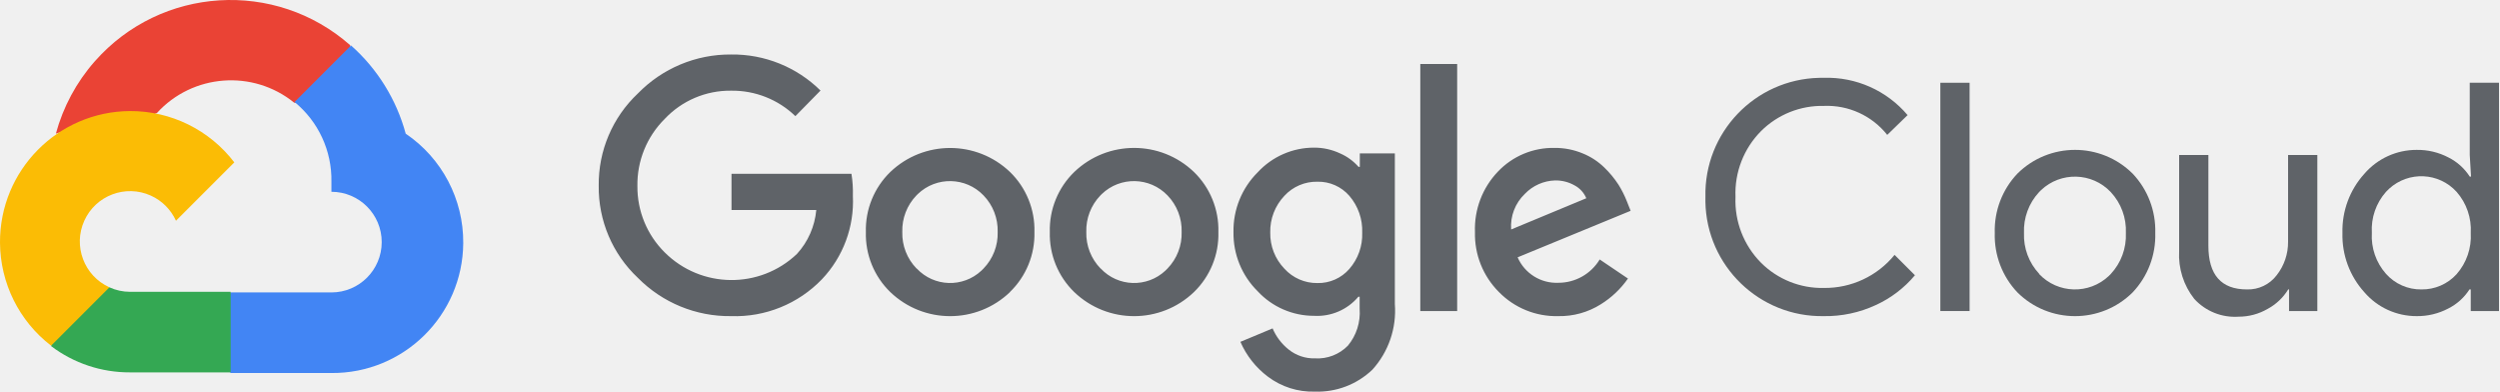
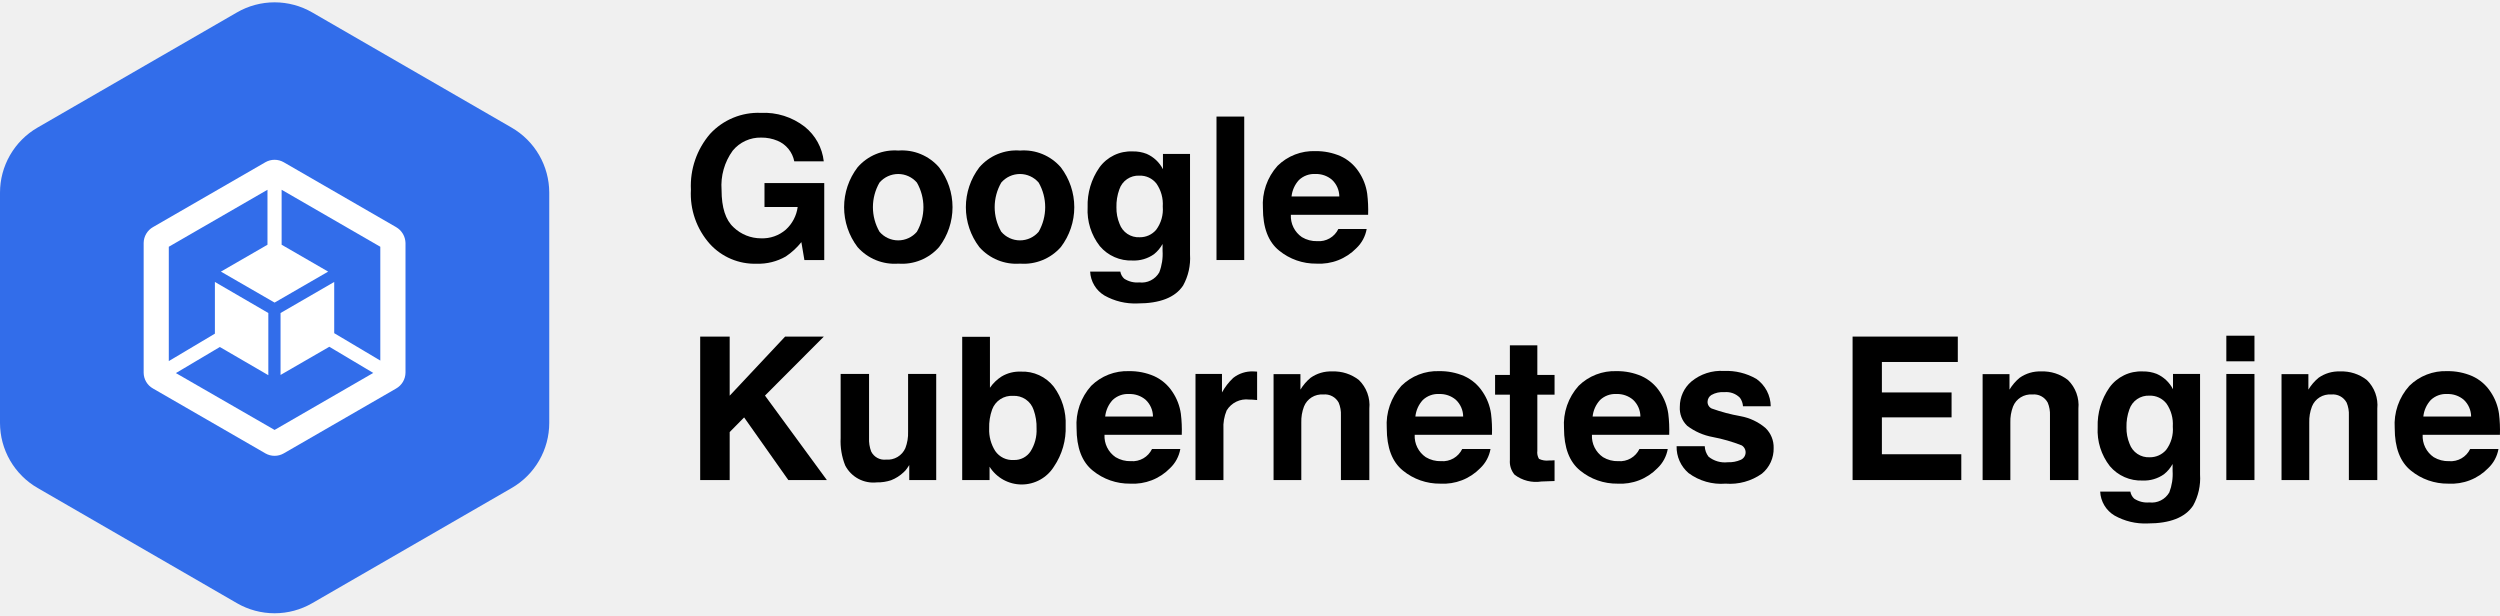
- <svg xmlns="http://www.w3.org/2000/svg" version="1.1" id="Art" x="0px" y="0px" viewBox="0 0 8986.8 1407.9" style="enable-background:new 0 0 8986.8 1407.9;" xml:space="preserve">
-   <style type="text/css">
- 	.st0{fill:#EA4335;}
- 	.st1{fill:#4285F4;}
- 	.st2{fill:#34A853;}
- 	.st3{fill:#FBBC05;}
- 	.st4{fill:#5F6368;}
- </style>
-   <g>
-     <g>
-       <path class="st0" d="M1057.1,369.2h50.8l144.8-144.8l7.1-61.5C990.3-75,579-49.3,341.1,220.2C275,295,227.1,384.1,200.9,480.5    c16.1-6.6,34-7.7,50.8-3l289.6-47.8c0,0,14.7-24.4,22.4-22.9c128.8-141.5,345.6-158,494.4-37.6L1057.1,369.2z" />
-       <path class="st1" d="M1459,480.5c-33.3-122.6-101.6-232.8-196.6-317l-203.2,203.2c85.8,70.1,134.7,175.8,132.6,286.6v36.1    c99.9,0,180.9,81,180.9,180.9s-81,180.9-180.9,180.9H830l-36.1,36.6v217l36.1,36.1h361.8c259.8,2,472.1-207,474.1-466.8    C1667.1,716.3,1589.4,568.7,1459,480.5z" />
-       <path class="st2" d="M467.7,1338.6h361.8V1049H467.7c-25.8,0-51.2-5.6-74.7-16.3l-50.8,15.8l-145.8,144.8l-12.7,50.8    C265.4,1305.9,365.2,1339.1,467.7,1338.6z" />
-       <path class="st3" d="M467.7,399.2C207.8,400.7-1.5,612.6,0,872.5c0.9,145.1,68.6,281.7,183.7,370.1l209.8-209.8    c-91-41.1-131.5-148.3-90.4-239.3s148.3-131.5,239.3-90.4c40.1,18.1,72.2,50.3,90.4,90.4l209.8-209.8    C753.4,466.9,614.6,398.6,467.7,399.2z" />
-     </g>
-     <g>
-       <g>
-         <path class="st4" d="M2629.1,1136.4c-125.9,1.6-246.9-48.1-335.3-137.7c-91.3-85.8-142.3-206-140.7-331.3     c-1.5-125.3,49.5-245.4,140.7-331.3c88-90.5,209.1-141.2,335.3-140.2c120.2-1.6,236.1,45.1,321.6,129.6l-90.4,92     c-61.9-59.9-145.1-92.7-231.2-91.5c-90.3-1.1-177,35.8-238.8,101.6c-64.2,63.7-99.6,150.9-98.1,241.3     c-0.8,89.4,34.6,175.3,98.1,238.3c130.8,130.4,341.7,132.9,475.6,5.6c39.9-43.6,64.3-99.2,69.6-158h-304.9V624.8H3062     c4.2,26.2,5.9,52.7,5.1,79.3c5.4,110.9-34.8,219.2-111.3,299.8C2870.7,1092.4,2751.9,1140.6,2629.1,1136.4z M3632.1,1050     c-120.3,115.3-310.1,115.3-430.4,0c-58.3-56.5-90.1-134.8-87.9-215.9c-2.2-81.1,29.7-159.4,87.9-215.9c120.4-115,310-115,430.4,0     c58.2,56.5,90.1,134.8,87.9,215.9c2.1,81.2-30,159.5-88.4,215.9H3632.1z M3296.7,965.2c62.1,66.4,166.3,69.8,232.7,7.6     c2.6-2.5,5.2-5,7.6-7.6c33.9-35.1,52.2-82.3,50.8-131.1c1.5-48.9-16.8-96.4-50.8-131.6c-63.9-66.6-169.7-68.9-236.4-5     c-1.7,1.6-3.4,3.3-5,5c-34,35.2-52.3,82.7-50.8,131.6c-1.3,48.8,17.2,96.1,51.3,131.1H3296.7z M4293.6,1050     c-120.3,115.3-310.1,115.3-430.4,0c-58.3-56.5-90.1-134.8-87.9-215.9c-2.2-81.1,29.7-159.4,87.9-215.9     c120.3-115.3,310.1-115.3,430.4,0c58.2,56.5,90.1,134.8,87.9,215.9C4383.8,915.2,4351.9,993.5,4293.6,1050z M3958.3,965.2     c62.1,66.4,166.3,69.8,232.7,7.6c2.6-2.5,5.2-5,7.6-7.6c33.9-35.1,52.2-82.3,50.8-131.1c1.5-48.9-16.8-96.4-50.8-131.6     c-63.9-66.6-169.7-68.9-236.3-5c-1.7,1.6-3.4,3.3-5,5c-34,35.2-52.3,82.7-50.8,131.6c-1.3,48.8,17.2,96.1,51.3,131.1H3958.3z      M4728.5,1407.7c-60.9,1.9-120.6-17.1-169.2-53.9c-43.1-32.4-77.1-75.5-98.6-125l115.8-48.3c12.6,29.6,32.3,55.6,57.4,75.7     c26.8,21.6,60.5,33,95,32c44.2,2.7,87.4-14,118.4-45.7c30.6-36.9,45.7-84.3,42.2-132.1v-43.7h-4.6c-39.3,46.6-98.2,72-159,68.6     c-77.1,0.2-150.8-31.8-203.2-88.4c-56.8-56.1-88.2-133-86.9-212.9c-1.4-80.3,30-157.7,86.9-214.4c52.3-56.8,126-89.1,203.2-88.9     c32.3-0.1,64.3,7.1,93.5,20.8c25.3,11,47.8,27.5,66.1,48.3h4.6v-48.3h126v541.1c6.7,86.5-22.5,172-80.8,236.3     C4879.8,1382,4805.3,1410.4,4728.5,1407.7z M4737.7,1017.5c43.9,1,86-17.7,114.8-50.8c31.3-35.9,47.9-82.4,46.2-130.1     c1.9-48.5-14.6-95.8-46.2-132.6c-28.8-33.2-70.9-51.8-114.8-50.8c-45.1-0.9-88.4,17.6-118.9,50.8     c-33.6,35.5-51.9,82.8-50.8,131.6c-1,48.4,17.2,95.2,50.8,130.1C4649.1,999.2,4692.4,1018.1,4737.7,1017.5z M5240.2,230v888.1     h-132.6V230L5240.2,230z M5604,1136.4c-80.3,2.1-157.8-29.4-213.9-86.9c-56.9-57-88-134.9-85.9-215.4     c-3-80.7,26.9-159.2,82.8-217.5c52.8-55.6,126.6-86.4,203.2-84.9c34.9-0.4,69.4,6.4,101.6,19.8c29,11.7,55.4,29,77.7,50.8     c19.2,18.5,36.2,39.1,50.8,61.5c11.8,18.9,21.8,38.8,30,59.4l13.7,34.6L5457.6,925c25.2,57.8,83.3,94.2,146.3,91.5     c60.9,0.2,117.4-31.7,148.9-83.8l101.6,68.6c-25.9,37.1-59.1,68.6-97.6,92.5C5711.2,1122.6,5658,1137.4,5604,1136.4z      M5434.3,824.9l270.3-112.3c-8.3-19.8-23.2-36.1-42.2-46.2c-21.2-12-45.2-18.1-69.6-17.8c-41.3,1.1-80.6,18.4-109.2,48.3     C5448.9,730.1,5430.8,777,5434.3,824.9z" />
-       </g>
-       <g>
-         <path class="st4" d="M6558.7,1136.4c-231.2,4-421.8-180.2-425.8-411.4c-0.1-5.6-0.1-11.3,0.1-16.9     c-5.4-231.2,177.7-422.9,408.8-428.3c5.6-0.1,11.3-0.1,16.9-0.1c115.6-3.6,226.6,45.8,301.3,134.1l-73.2,71.1     c-54.9-69.1-139.5-107.8-227.6-104.2c-84.5-1.9-166.2,30.8-226.1,90.4c-62.3,62.7-95.6,148.5-92,236.8     c-3.7,88.3,29.7,174.1,92,236.8c59.9,59.7,141.6,92.3,226.1,90.4c98.4,1.1,191.9-42.7,254-118.9l73.2,73.2     c-38.3,45.8-86.4,82.4-140.7,107.2C6687.1,1123.8,6623.2,1137.4,6558.7,1136.4z" />
-         <path class="st4" d="M7083,1118.1h-105.2V297.5H7083V1118.1z" />
-         <path class="st4" d="M7254.8,624.2c114.7-113.9,299.9-113.9,414.6,0c54.4,57.5,83.7,134.3,81.3,213.4     c2.4,79.1-26.9,155.9-81.3,213.4c-114.7,113.9-299.9,113.9-414.6,0c-54.4-57.5-83.7-134.3-81.3-213.4     C7171.1,758.5,7200.3,681.7,7254.8,624.2z M7333,985c67.3,71.1,179.5,74.2,250.7,6.9c2.4-2.2,4.7-4.6,6.9-6.9     c37.1-39.8,56.7-92.9,54.4-147.3c2.4-54.4-17.2-107.5-54.4-147.3c-67.3-71.1-179.5-74.2-250.7-6.9c-2.4,2.2-4.7,4.6-6.9,6.9     c-37.1,39.8-56.7,92.9-54.4,147.3c-2.1,54.3,17.7,107.2,54.9,146.8L7333,985z" />
-         <path class="st4" d="M8333.4,1118.1h-101.6v-77.7h-3c-18.1,29.5-43.7,53.7-74.2,70.1c-31.6,18.3-67.6,28-104.2,27.9     c-60.2,4.1-118.9-19.5-159.5-64c-38.5-48.7-57.8-109.8-54.4-171.7V557.2h105.2v326.2c0,104.7,46.2,157,138.7,157     c41.7,1.3,81.4-17.6,106.7-50.8c27.3-34.5,41.8-77.4,41.2-121.4v-311h105.2V1118.1z" />
-         <path class="st4" d="M8690.6,1136.4c-72.2,0.2-140.9-31.1-188-85.9c-52.7-58.2-80.9-134.4-78.8-212.9     c-2.1-78.5,26.1-154.7,78.8-212.9c47.1-54.7,115.8-86.1,188-85.9c40-0.6,79.5,8.8,114.8,27.4c31.1,15.6,57.4,39.3,76.2,68.6h4.6     l-4.6-77.7V297.5h105.2v820.6h-101.6v-77.7h-4.6c-18.8,29.3-45.1,53-76.2,68.6C8769.4,1127.4,8730.3,1136.9,8690.6,1136.4z      M8707.9,1040.4c48.1,0.7,94.2-19.3,126.5-54.9c35.7-40.7,54-93.8,50.8-147.9c3.2-54-15.1-107.2-50.8-147.9     c-63.8-70.2-172.4-75.3-242.6-11.4c-4,3.6-7.8,7.5-11.4,11.4c-35.8,40.4-54.1,93.4-50.8,147.3c-3.3,53.9,15,106.9,50.8,147.3     C8612.8,1020.7,8659.3,1041.1,8707.9,1040.4z" />
-       </g>
-     </g>
-   </g>
+ <svg xmlns="http://www.w3.org/2000/svg" width="532" height="131" viewBox="0 0 532 131" fill="none">
+   <rect width="532" height="131" />
+   <path d="M50.43 2.64L7.99 27.15C5.56 28.555 3.543 30.574 2.141 33.005C0.738 35.436 0 38.193 0 41V90C0.003 92.806 0.744 95.561 2.148 97.991C3.552 100.42 5.57 102.437 8 103.84L50.43 128.36C52.862 129.764 55.621 130.504 58.43 130.504C61.239 130.504 63.998 129.764 66.43 128.36L108.88 103.85C111.31 102.447 113.328 100.43 114.732 98.001C116.136 95.572 116.877 92.816 116.88 90.01V41C116.877 38.194 116.136 35.438 114.732 33.009C113.328 30.58 111.31 28.563 108.88 27.16L66.43 2.64C63.998 1.236 61.239 0.496 58.43 0.496C55.621 0.496 52.862 1.236 50.43 2.64V2.64Z" fill="#326DEA" />
+   <path d="M84.27 48.32L60.37 34.52C59.778 34.181 59.108 34.002 58.425 34.002C57.743 34.002 57.072 34.181 56.48 34.52L32.57 48.32C31.97 48.658 31.469 49.149 31.118 49.742C30.767 50.336 30.578 51.011 30.57 51.7V79.3C30.574 79.99 30.761 80.667 31.112 81.261C31.464 81.855 31.967 82.345 32.57 82.68L56.48 96.48C57.074 96.82 57.746 96.999 58.43 96.999C59.114 96.999 59.786 96.82 60.38 96.48L84.29 82.68C84.891 82.341 85.391 81.851 85.743 81.258C86.094 80.665 86.282 79.989 86.29 79.3V51.7C86.273 51.01 86.079 50.337 85.725 49.744C85.371 49.152 84.87 48.661 84.27 48.32V48.32ZM58.43 91.49L37.43 79.39L46.78 73.84L57.1 79.84V66.61L45.73 60V71L35.92 76.84V52.51L56.92 40.38V52.08L47.01 57.8L58.43 64.39L69.83 57.8L59.93 52.08V40.38L80.93 52.51V76.73L71.12 70.9V60L59.7 66.61V79.79L70.08 73.79L79.43 79.36L58.43 91.49Z" fill="white" />
+   <path d="M169.021 34.334C168.834 33.371 168.413 32.468 167.796 31.706C167.178 30.944 166.383 30.345 165.479 29.962C164.372 29.496 163.18 29.263 161.979 29.279C160.824 29.252 159.679 29.489 158.63 29.97C157.58 30.452 156.654 31.166 155.921 32.058C154.165 34.477 153.325 37.441 153.549 40.422C153.549 44.17 154.405 46.823 156.117 48.38C157.69 49.883 159.783 50.72 161.958 50.716C163.882 50.792 165.764 50.133 167.219 48.872C168.604 47.612 169.499 45.902 169.746 44.046H162.683V38.953H175.4V55.336H171.175L170.532 51.524C169.592 52.706 168.474 53.736 167.219 54.577C165.331 55.658 163.18 56.193 161.005 56.121C159.143 56.179 157.29 55.833 155.574 55.108C153.858 54.382 152.319 53.294 151.063 51.918C148.241 48.755 146.789 44.602 147.025 40.369C146.812 36.033 148.273 31.78 151.105 28.49C152.472 27.006 154.145 25.838 156.008 25.066C157.872 24.293 159.881 23.935 161.896 24.017C165.266 23.851 168.584 24.898 171.248 26.969C173.52 28.79 174.977 31.439 175.297 34.334L169.021 34.334Z" fill="black" />
+   <path d="M199.84 52.572C198.766 53.792 197.423 54.746 195.917 55.358C194.411 55.971 192.783 56.226 191.162 56.102C189.541 56.226 187.913 55.971 186.407 55.358C184.901 54.746 183.558 53.792 182.483 52.572C180.629 50.134 179.625 47.156 179.625 44.093C179.625 41.031 180.629 38.053 182.483 35.615C183.549 34.381 184.89 33.415 186.397 32.794C187.905 32.172 189.537 31.912 191.162 32.036C192.788 31.912 194.42 32.172 195.927 32.794C197.434 33.415 198.774 34.382 199.84 35.615C201.694 38.053 202.698 41.031 202.698 44.093C202.698 47.156 201.694 50.134 199.84 52.572V52.572ZM195.118 49.312C196.027 47.719 196.506 45.918 196.506 44.084C196.506 42.25 196.027 40.448 195.118 38.856C194.625 38.282 194.014 37.822 193.327 37.506C192.64 37.191 191.892 37.027 191.136 37.027C190.38 37.027 189.632 37.191 188.945 37.506C188.258 37.822 187.647 38.282 187.154 38.856C186.238 40.446 185.756 42.249 185.756 44.084C185.756 45.919 186.238 47.722 187.154 49.312C187.645 49.889 188.255 50.352 188.943 50.67C189.63 50.987 190.379 51.152 191.136 51.152C191.893 51.152 192.642 50.987 193.329 50.67C194.017 50.352 194.627 49.889 195.118 49.312V49.312Z" fill="black" />
+   <path d="M225.751 52.572C224.677 53.792 223.333 54.746 221.827 55.358C220.321 55.971 218.694 56.226 217.073 56.102C215.452 56.226 213.824 55.971 212.318 55.358C210.812 54.746 209.469 53.792 208.394 52.572C206.54 50.134 205.536 47.156 205.536 44.093C205.536 41.031 206.54 38.053 208.394 35.615C209.46 34.382 210.801 33.415 212.308 32.794C213.815 32.172 215.447 31.912 217.073 32.036C218.698 31.912 220.33 32.172 221.837 32.794C223.345 33.415 224.685 34.382 225.751 35.615C227.605 38.053 228.609 41.031 228.609 44.093C228.609 47.156 227.605 50.134 225.751 52.572V52.572ZM221.029 49.312C221.939 47.72 222.417 45.918 222.417 44.084C222.417 42.25 221.939 40.448 221.029 38.856C220.536 38.282 219.926 37.822 219.238 37.506C218.551 37.191 217.804 37.027 217.047 37.027C216.291 37.027 215.544 37.191 214.856 37.506C214.169 37.822 213.558 38.282 213.065 38.856C212.149 40.446 211.666 42.249 211.666 44.084C211.666 45.919 212.149 47.722 213.065 49.312C213.556 49.889 214.166 50.352 214.854 50.67C215.542 50.988 216.29 51.152 217.047 51.152C217.805 51.152 218.553 50.988 219.241 50.67C219.928 50.352 220.538 49.889 221.029 49.312V49.312Z" fill="black" />
+   <path d="M244.003 32.738C245.504 33.395 246.731 34.55 247.477 36.009V32.76H253.236V54.175C253.386 56.467 252.875 58.753 251.765 60.763C250.08 63.301 246.849 64.571 242.072 64.571C239.605 64.677 237.158 64.089 235.009 62.873C234.126 62.342 233.389 61.6 232.861 60.715C232.333 59.83 232.032 58.829 231.984 57.8H238.406C238.505 58.371 238.788 58.895 239.213 59.29C240.16 59.916 241.293 60.201 242.423 60.098C243.265 60.202 244.12 60.055 244.878 59.675C245.637 59.296 246.268 58.701 246.69 57.965C247.255 56.502 247.495 54.933 247.394 53.368V51.918C246.936 52.756 246.317 53.495 245.572 54.093C244.239 55.039 242.627 55.512 240.994 55.437C239.68 55.489 238.372 55.241 237.168 54.712C235.964 54.183 234.897 53.387 234.046 52.384C232.208 50.031 231.284 47.092 231.446 44.11C231.344 41.093 232.222 38.124 233.949 35.648C234.752 34.531 235.822 33.632 237.062 33.033C238.301 32.435 239.67 32.155 241.045 32.22C242.055 32.198 243.06 32.374 244.003 32.738ZM246.013 48.925C247.083 47.496 247.59 45.723 247.436 43.945C247.555 42.209 247.078 40.484 246.085 39.055C245.656 38.51 245.105 38.074 244.476 37.782C243.847 37.491 243.158 37.352 242.466 37.376C241.532 37.329 240.609 37.589 239.838 38.117C239.067 38.644 238.49 39.411 238.196 40.298C237.751 41.525 237.541 42.824 237.577 44.129C237.554 45.329 237.779 46.52 238.238 47.629C238.547 48.505 239.133 49.257 239.906 49.773C240.679 50.288 241.599 50.539 242.527 50.487C243.186 50.496 243.84 50.362 244.443 50.092C245.045 49.822 245.581 49.423 246.013 48.925L246.013 48.925Z" fill="black" />
+   <path d="M264.772 55.336H258.87V24.806H264.772L264.772 55.336Z" fill="black" />
+   <path d="M285.242 33.215C286.833 33.936 288.186 35.095 289.143 36.557C290.09 37.955 290.705 39.55 290.941 41.222C291.123 42.708 291.188 44.206 291.136 45.703H274.694C274.645 46.633 274.836 47.56 275.249 48.395C275.663 49.23 276.285 49.944 277.054 50.468C278.036 51.056 279.165 51.351 280.309 51.317C281.231 51.389 282.154 51.18 282.955 50.718C283.757 50.257 284.401 49.563 284.801 48.73H290.828C290.555 50.288 289.788 51.718 288.64 52.808C287.543 53.934 286.217 54.81 284.751 55.379C283.286 55.947 281.715 56.194 280.146 56.102C277.251 56.14 274.436 55.156 272.195 53.323C269.897 51.471 268.748 48.459 268.749 44.287C268.639 42.655 268.858 41.018 269.392 39.472C269.926 37.927 270.765 36.504 271.858 35.288C272.919 34.242 274.182 33.425 275.571 32.887C276.96 32.349 278.444 32.101 279.932 32.159C281.757 32.132 283.566 32.492 285.242 33.215V33.215ZM276.41 38.315C275.526 39.283 274.976 40.508 274.839 41.812H285.008C285.003 41.141 284.86 40.479 284.59 39.865C284.319 39.252 283.927 38.7 283.435 38.244C282.459 37.42 281.212 36.986 279.935 37.027C279.29 36.987 278.645 37.081 278.038 37.303C277.431 37.524 276.877 37.869 276.41 38.315L276.41 38.315Z" fill="black" />
+   <path d="M149 71.625H155.276V84.203L167.072 71.625H175.314L162.787 84.18L175.957 102.155H167.755L158.349 88.826L155.276 91.943V102.155H149V71.625Z" fill="black" />
+   <path d="M184.936 79.58V93.187C184.885 94.174 185.039 95.161 185.389 96.086C185.675 96.661 186.131 97.134 186.695 97.442C187.258 97.75 187.903 97.877 188.542 97.806C189.398 97.879 190.256 97.683 190.995 97.245C191.734 96.806 192.317 96.148 192.663 95.361C193.089 94.245 193.286 93.055 193.241 91.861V79.58H199.226V102.155H193.49V98.963C193.434 99.034 193.296 99.241 193.077 99.586C192.861 99.927 192.596 100.234 192.292 100.499C191.519 101.232 190.61 101.809 189.618 102.196C188.641 102.518 187.618 102.671 186.591 102.651C185.236 102.801 183.867 102.537 182.666 101.895C181.464 101.252 180.485 100.26 179.858 99.049C179.114 97.189 178.782 95.188 178.888 93.187V79.58H184.936Z" fill="black" />
+   <path d="M224.241 82.291C226.01 84.681 226.904 87.606 226.774 90.576C226.894 93.676 226.018 96.732 224.275 99.297C223.55 100.459 222.541 101.417 221.344 102.082C220.147 102.747 218.801 103.097 217.431 103.099C216.062 103.101 214.714 102.754 213.515 102.093C212.316 101.431 211.305 100.475 210.577 99.316V102.155H204.757V71.666H210.66V82.52C211.316 81.56 212.159 80.742 213.14 80.117C214.373 79.382 215.793 79.022 217.226 79.08C218.567 79.019 219.902 79.279 221.122 79.837C222.342 80.396 223.411 81.237 224.241 82.291ZM219.306 96.045C220.217 94.597 220.662 92.905 220.581 91.196C220.622 89.844 220.409 88.496 219.954 87.222C219.653 86.312 219.06 85.526 218.268 84.987C217.475 84.447 216.527 84.183 215.569 84.237C214.611 84.177 213.66 84.429 212.858 84.956C212.055 85.483 211.446 86.256 211.121 87.159C210.661 88.447 210.449 89.81 210.494 91.177C210.428 92.873 210.88 94.548 211.789 95.981C212.226 96.613 212.819 97.121 213.511 97.456C214.203 97.79 214.97 97.939 215.736 97.888C216.44 97.914 217.138 97.757 217.763 97.434C218.388 97.111 218.92 96.633 219.306 96.045H219.306Z" fill="black" />
+   <path d="M245.586 80.034C247.178 80.755 248.531 81.915 249.488 83.377C250.434 84.774 251.049 86.37 251.286 88.041C251.467 89.527 251.533 91.025 251.481 92.522H235.039C234.989 93.452 235.181 94.379 235.594 95.214C236.007 96.049 236.629 96.763 237.399 97.288C238.38 97.876 239.51 98.17 240.653 98.136C241.576 98.208 242.498 97.999 243.3 97.538C244.102 97.076 244.745 96.383 245.146 95.549H251.173C250.899 97.108 250.132 98.538 248.984 99.627C247.887 100.753 246.561 101.63 245.096 102.198C243.63 102.766 242.06 103.013 240.491 102.921C237.596 102.959 234.78 101.975 232.539 100.142C230.242 98.29 229.093 95.278 229.093 91.106C228.984 89.474 229.202 87.837 229.736 86.291C230.27 84.746 231.109 83.323 232.203 82.107C233.263 81.062 234.527 80.245 235.916 79.706C237.304 79.168 238.789 78.921 240.277 78.979C242.101 78.951 243.911 79.311 245.586 80.034V80.034ZM236.755 85.134C235.871 86.102 235.32 87.328 235.183 88.631H245.353C245.347 87.96 245.205 87.298 244.934 86.685C244.664 86.071 244.271 85.519 243.78 85.063C242.803 84.239 241.557 83.806 240.28 83.846C239.635 83.806 238.989 83.9 238.383 84.122C237.776 84.344 237.222 84.688 236.755 85.135L236.755 85.134Z" fill="black" />
+   <path d="M267.007 79.05C267.082 79.058 267.253 79.069 267.514 79.08V85.13C267.142 85.089 266.81 85.059 266.521 85.044C266.229 85.033 265.995 85.025 265.816 85.025C264.88 84.91 263.93 85.068 263.081 85.479C262.233 85.891 261.521 86.54 261.032 87.346C260.5 88.616 260.266 89.991 260.348 91.365V102.155H254.403V79.58H260.037V83.512C260.665 82.366 261.469 81.326 262.419 80.428C263.641 79.462 265.171 78.968 266.727 79.039C266.838 79.039 266.93 79.043 267.007 79.05Z" fill="black" />
+   <path d="M289.178 80.872C289.98 81.654 290.595 82.607 290.978 83.66C291.362 84.712 291.504 85.837 291.394 86.952V102.155H285.348V88.421C285.395 87.485 285.233 86.551 284.875 85.686C284.562 85.102 284.082 84.624 283.496 84.314C282.909 84.004 282.244 83.876 281.585 83.948C280.72 83.882 279.857 84.095 279.121 84.553C278.386 85.012 277.815 85.693 277.493 86.498C277.075 87.594 276.879 88.762 276.918 89.934V102.155H271.014V79.621H276.732V82.911C277.304 81.963 278.028 81.117 278.877 80.406C280.217 79.455 281.834 78.975 283.476 79.039C285.534 78.953 287.556 79.602 289.178 80.872V80.872Z" fill="black" />
+   <path d="M311.596 80.034C313.187 80.755 314.54 81.915 315.496 83.377C316.443 84.775 317.058 86.37 317.295 88.041C317.476 89.527 317.541 91.025 317.489 92.522H301.046C300.997 93.452 301.189 94.38 301.603 95.214C302.016 96.049 302.638 96.763 303.409 97.288C304.389 97.876 305.518 98.17 306.661 98.136C307.584 98.208 308.506 98 309.308 97.538C310.11 97.076 310.754 96.383 311.155 95.549H317.181C316.908 97.108 316.141 98.538 314.993 99.627C313.896 100.753 312.57 101.63 311.104 102.198C309.639 102.766 308.068 103.013 306.499 102.921C303.604 102.959 300.788 101.975 298.547 100.142C296.25 98.29 295.102 95.278 295.103 91.106C294.993 89.474 295.212 87.837 295.746 86.291C296.28 84.746 297.119 83.323 298.213 82.107C299.273 81.062 300.536 80.245 301.925 79.706C303.313 79.168 304.797 78.921 306.285 78.979C308.11 78.951 309.92 79.311 311.596 80.034V80.034ZM302.764 85.134C301.88 86.102 301.329 87.327 301.193 88.631H311.361C311.356 87.961 311.214 87.298 310.944 86.685C310.674 86.071 310.281 85.519 309.79 85.063C308.812 84.239 307.565 83.806 306.287 83.846C305.643 83.806 304.997 83.9 304.391 84.122C303.785 84.343 303.231 84.688 302.764 85.134H302.764Z" fill="black" />
+   <path d="M318.153 83.989V79.786H321.303V73.488H327.145V79.786H330.81V83.989H327.145V95.921C327.063 96.52 327.187 97.129 327.496 97.648C328.166 97.967 328.914 98.085 329.65 97.99C329.83 97.99 330.02 97.986 330.221 97.983C330.42 97.975 330.617 97.964 330.81 97.949V102.362L328.014 102.463C327.012 102.621 325.989 102.574 325.006 102.325C324.023 102.076 323.101 101.629 322.296 101.013C321.567 100.143 321.21 99.02 321.303 97.888V83.989L318.153 83.989Z" fill="black" />
+   <path d="M349.312 80.034C350.904 80.755 352.256 81.915 353.213 83.377C354.159 84.775 354.775 86.37 355.012 88.041C355.193 89.528 355.258 91.025 355.207 92.522H338.765C338.715 93.452 338.906 94.38 339.319 95.215C339.733 96.049 340.355 96.763 341.125 97.288C342.106 97.876 343.236 98.171 344.379 98.136C345.301 98.208 346.224 97.999 347.025 97.537C347.827 97.076 348.47 96.382 348.871 95.549H354.899C354.625 97.108 353.857 98.537 352.709 99.627C351.612 100.753 350.286 101.63 348.821 102.198C347.355 102.767 345.785 103.013 344.216 102.921C341.321 102.959 338.505 101.975 336.263 100.142C333.967 98.29 332.819 95.278 332.819 91.106C332.71 89.474 332.928 87.837 333.462 86.291C333.997 84.746 334.835 83.323 335.929 82.107C336.989 81.062 338.253 80.245 339.641 79.706C341.03 79.168 342.514 78.921 344.002 78.979C345.827 78.951 347.637 79.311 349.312 80.034V80.034ZM340.481 85.134C339.597 86.102 339.046 87.328 338.909 88.631H349.078C349.073 87.961 348.93 87.298 348.66 86.685C348.39 86.071 347.997 85.519 347.506 85.063C346.529 84.239 345.281 83.805 344.004 83.846C343.359 83.806 342.714 83.9 342.108 84.122C341.501 84.344 340.947 84.688 340.481 85.135V85.134Z" fill="black" />
+   <path d="M362.769 94.948C362.801 95.759 363.084 96.54 363.58 97.183C364.147 97.641 364.8 97.981 365.501 98.184C366.201 98.388 366.934 98.449 367.659 98.366C368.613 98.408 369.563 98.231 370.438 97.847C370.727 97.719 370.975 97.513 371.156 97.253C371.337 96.993 371.443 96.689 371.464 96.373C371.484 96.058 371.418 95.742 371.272 95.461C371.127 95.18 370.907 94.944 370.637 94.779C368.64 93.993 366.572 93.397 364.463 92.999C362.494 92.64 360.638 91.824 359.041 90.618C358.499 90.097 358.076 89.464 357.804 88.762C357.532 88.061 357.416 87.309 357.466 86.558C357.462 85.537 357.68 84.528 358.104 83.6C358.529 82.672 359.151 81.847 359.926 81.184C361.864 79.582 364.339 78.779 366.848 78.938C369.262 78.832 371.655 79.417 373.749 80.624C374.684 81.284 375.45 82.156 375.982 83.169C376.515 84.183 376.799 85.308 376.811 86.453H370.909C370.866 85.805 370.643 85.182 370.265 84.654C369.837 84.216 369.316 83.881 368.741 83.673C368.165 83.465 367.55 83.389 366.941 83.452C365.985 83.371 365.026 83.58 364.19 84.053C363.948 84.201 363.746 84.408 363.602 84.654C363.459 84.899 363.379 85.177 363.37 85.461C363.353 85.765 363.428 86.066 363.583 86.328C363.738 86.589 363.967 86.799 364.241 86.93C366.245 87.649 368.307 88.197 370.404 88.567C372.356 88.924 374.179 89.788 375.692 91.072C376.261 91.621 376.71 92.282 377.009 93.013C377.309 93.744 377.453 94.53 377.433 95.32C377.46 96.363 377.249 97.399 376.816 98.349C376.382 99.298 375.738 100.137 374.932 100.799C372.682 102.388 369.946 103.139 367.201 102.921C364.39 103.149 361.591 102.35 359.325 100.672C358.503 99.966 357.848 99.087 357.408 98.097C356.968 97.107 356.754 96.031 356.782 94.948L362.769 94.948Z" fill="black" />
+   <path d="M416.62 77.03H400.465V83.512H415.294V88.815H400.465V96.664H417.365V102.155H394.23V71.625H416.62V77.03Z" fill="black" />
+   <path d="M440.064 80.871C440.866 81.654 441.481 82.607 441.865 83.659C442.249 84.712 442.392 85.837 442.282 86.952V102.155H436.234V88.42C436.28 87.485 436.119 86.551 435.76 85.686C435.448 85.102 434.968 84.624 434.382 84.314C433.796 84.004 433.131 83.876 432.472 83.947C431.607 83.882 430.744 84.094 430.008 84.553C429.272 85.011 428.701 85.692 428.379 86.498C427.96 87.593 427.765 88.762 427.804 89.934V102.155H421.9V79.621H427.618V82.911C428.19 81.963 428.914 81.117 429.763 80.406C431.103 79.455 432.72 78.975 434.361 79.039C436.42 78.952 438.442 79.602 440.064 80.871V80.871Z" fill="black" />
+   <path d="M458.938 79.557C460.44 80.214 461.668 81.37 462.414 82.828V79.58H468.172V100.995C468.322 103.286 467.812 105.572 466.701 107.582C465.017 110.121 461.786 111.39 457.008 111.39C454.541 111.497 452.094 110.908 449.946 109.693C449.063 109.161 448.325 108.42 447.797 107.535C447.27 106.65 446.968 105.648 446.92 104.619H453.343C453.441 105.191 453.725 105.715 454.15 106.11C455.098 106.736 456.23 107.021 457.361 106.917C458.203 107.021 459.057 106.874 459.816 106.494C460.575 106.115 461.205 105.52 461.628 104.784C462.192 103.321 462.432 101.752 462.33 100.187V98.737C461.873 99.576 461.254 100.315 460.508 100.912C459.175 101.858 457.564 102.331 455.93 102.257C454.616 102.308 453.308 102.06 452.104 101.531C450.9 101.002 449.833 100.206 448.982 99.203C447.144 96.85 446.221 93.911 446.383 90.929C446.28 87.913 447.158 84.944 448.885 82.468C449.688 81.35 450.758 80.452 451.998 79.853C453.237 79.254 454.606 78.974 455.981 79.039C456.991 79.017 457.996 79.193 458.938 79.557V79.557ZM460.95 95.744C462.02 94.315 462.526 92.543 462.373 90.764C462.492 89.028 462.015 87.303 461.021 85.874C460.592 85.329 460.041 84.894 459.413 84.602C458.784 84.31 458.095 84.171 457.402 84.195C456.469 84.148 455.546 84.408 454.774 84.936C454.003 85.464 453.426 86.23 453.132 87.117C452.687 88.344 452.477 89.644 452.513 90.948C452.491 92.148 452.716 93.339 453.174 94.448C453.483 95.325 454.069 96.077 454.842 96.592C455.615 97.107 456.535 97.358 457.462 97.307C458.123 97.316 458.777 97.181 459.379 96.911C459.981 96.641 460.518 96.243 460.95 95.744L460.95 95.744Z" fill="black" />
+   <path d="M479.749 76.887H473.764V71.437H479.749V76.887ZM473.764 79.58H479.749V102.155H473.764V79.58Z" fill="black" />
+   <path d="M503.67 80.871C504.472 81.654 505.088 82.607 505.471 83.659C505.855 84.712 505.998 85.837 505.888 86.952V102.155H499.84V88.42C499.887 87.485 499.726 86.552 499.368 85.686C499.056 85.102 498.575 84.624 497.989 84.314C497.403 84.004 496.738 83.876 496.078 83.947C495.214 83.882 494.351 84.094 493.615 84.552C492.879 85.011 492.309 85.692 491.987 86.498C491.567 87.593 491.371 88.761 491.41 89.934V102.155H485.508V79.621H491.224V82.911C491.796 81.963 492.521 81.117 493.369 80.406C494.709 79.456 496.326 78.975 497.968 79.039C500.026 78.952 502.048 79.602 503.67 80.871V80.871Z" fill="black" />
+   <path d="M526.088 80.034C527.68 80.755 529.033 81.914 529.988 83.377C530.936 84.774 531.551 86.37 531.787 88.041C531.969 89.527 532.035 91.025 531.983 92.522H515.54C515.491 93.452 515.682 94.379 516.096 95.214C516.509 96.049 517.131 96.763 517.901 97.288C518.882 97.876 520.011 98.17 521.155 98.136C522.077 98.209 523 98 523.802 97.538C524.603 97.077 525.247 96.383 525.647 95.549H531.675C531.401 97.108 530.634 98.538 529.485 99.627C528.389 100.753 527.063 101.63 525.598 102.198C524.133 102.767 522.562 103.013 520.994 102.921C518.098 102.959 515.282 101.975 513.041 100.142C510.744 98.29 509.596 95.278 509.595 91.106C509.485 89.474 509.704 87.837 510.238 86.291C510.772 84.746 511.611 83.323 512.705 82.107C513.765 81.062 515.029 80.244 516.418 79.706C517.807 79.168 519.291 78.921 520.779 78.979C522.604 78.951 524.413 79.311 526.088 80.034V80.034ZM517.257 85.134C516.373 86.102 515.822 87.328 515.685 88.631H525.853C525.848 87.961 525.706 87.298 525.436 86.685C525.166 86.071 524.773 85.519 524.282 85.063C523.305 84.239 522.058 83.806 520.781 83.846C520.137 83.806 519.491 83.9 518.884 84.122C518.278 84.343 517.723 84.688 517.257 85.134H517.257Z" fill="black" />
</svg>
